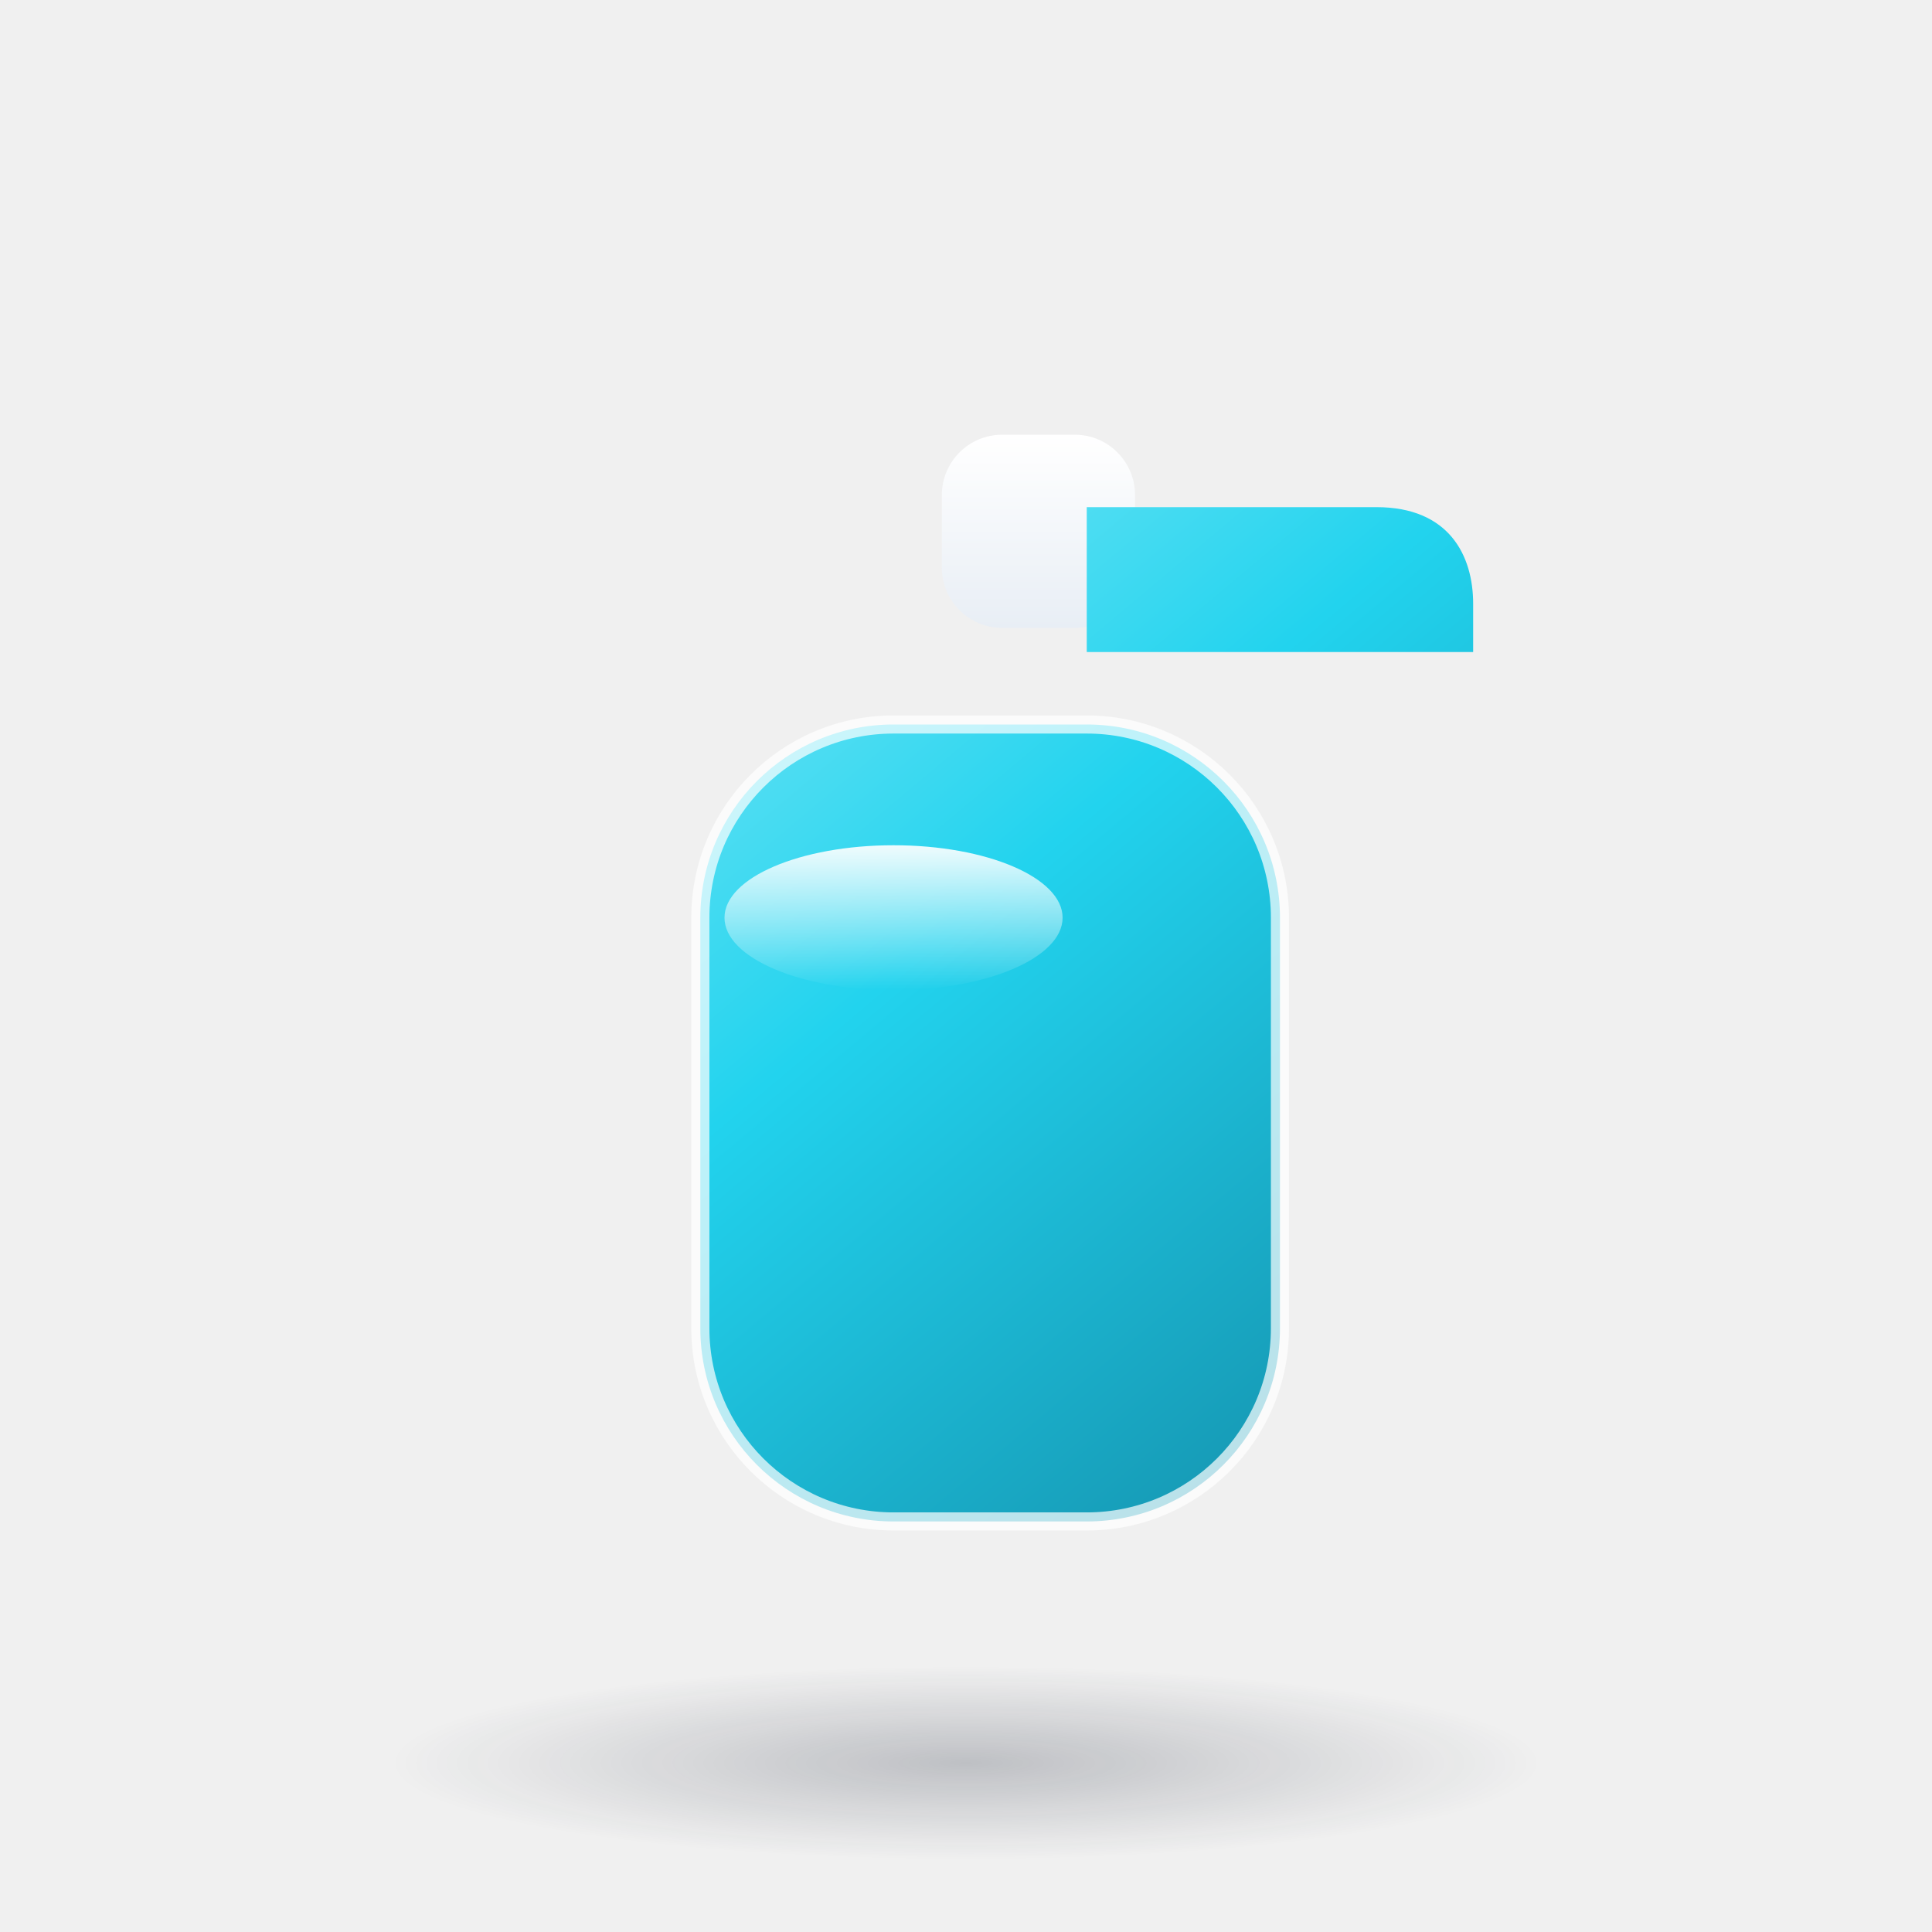
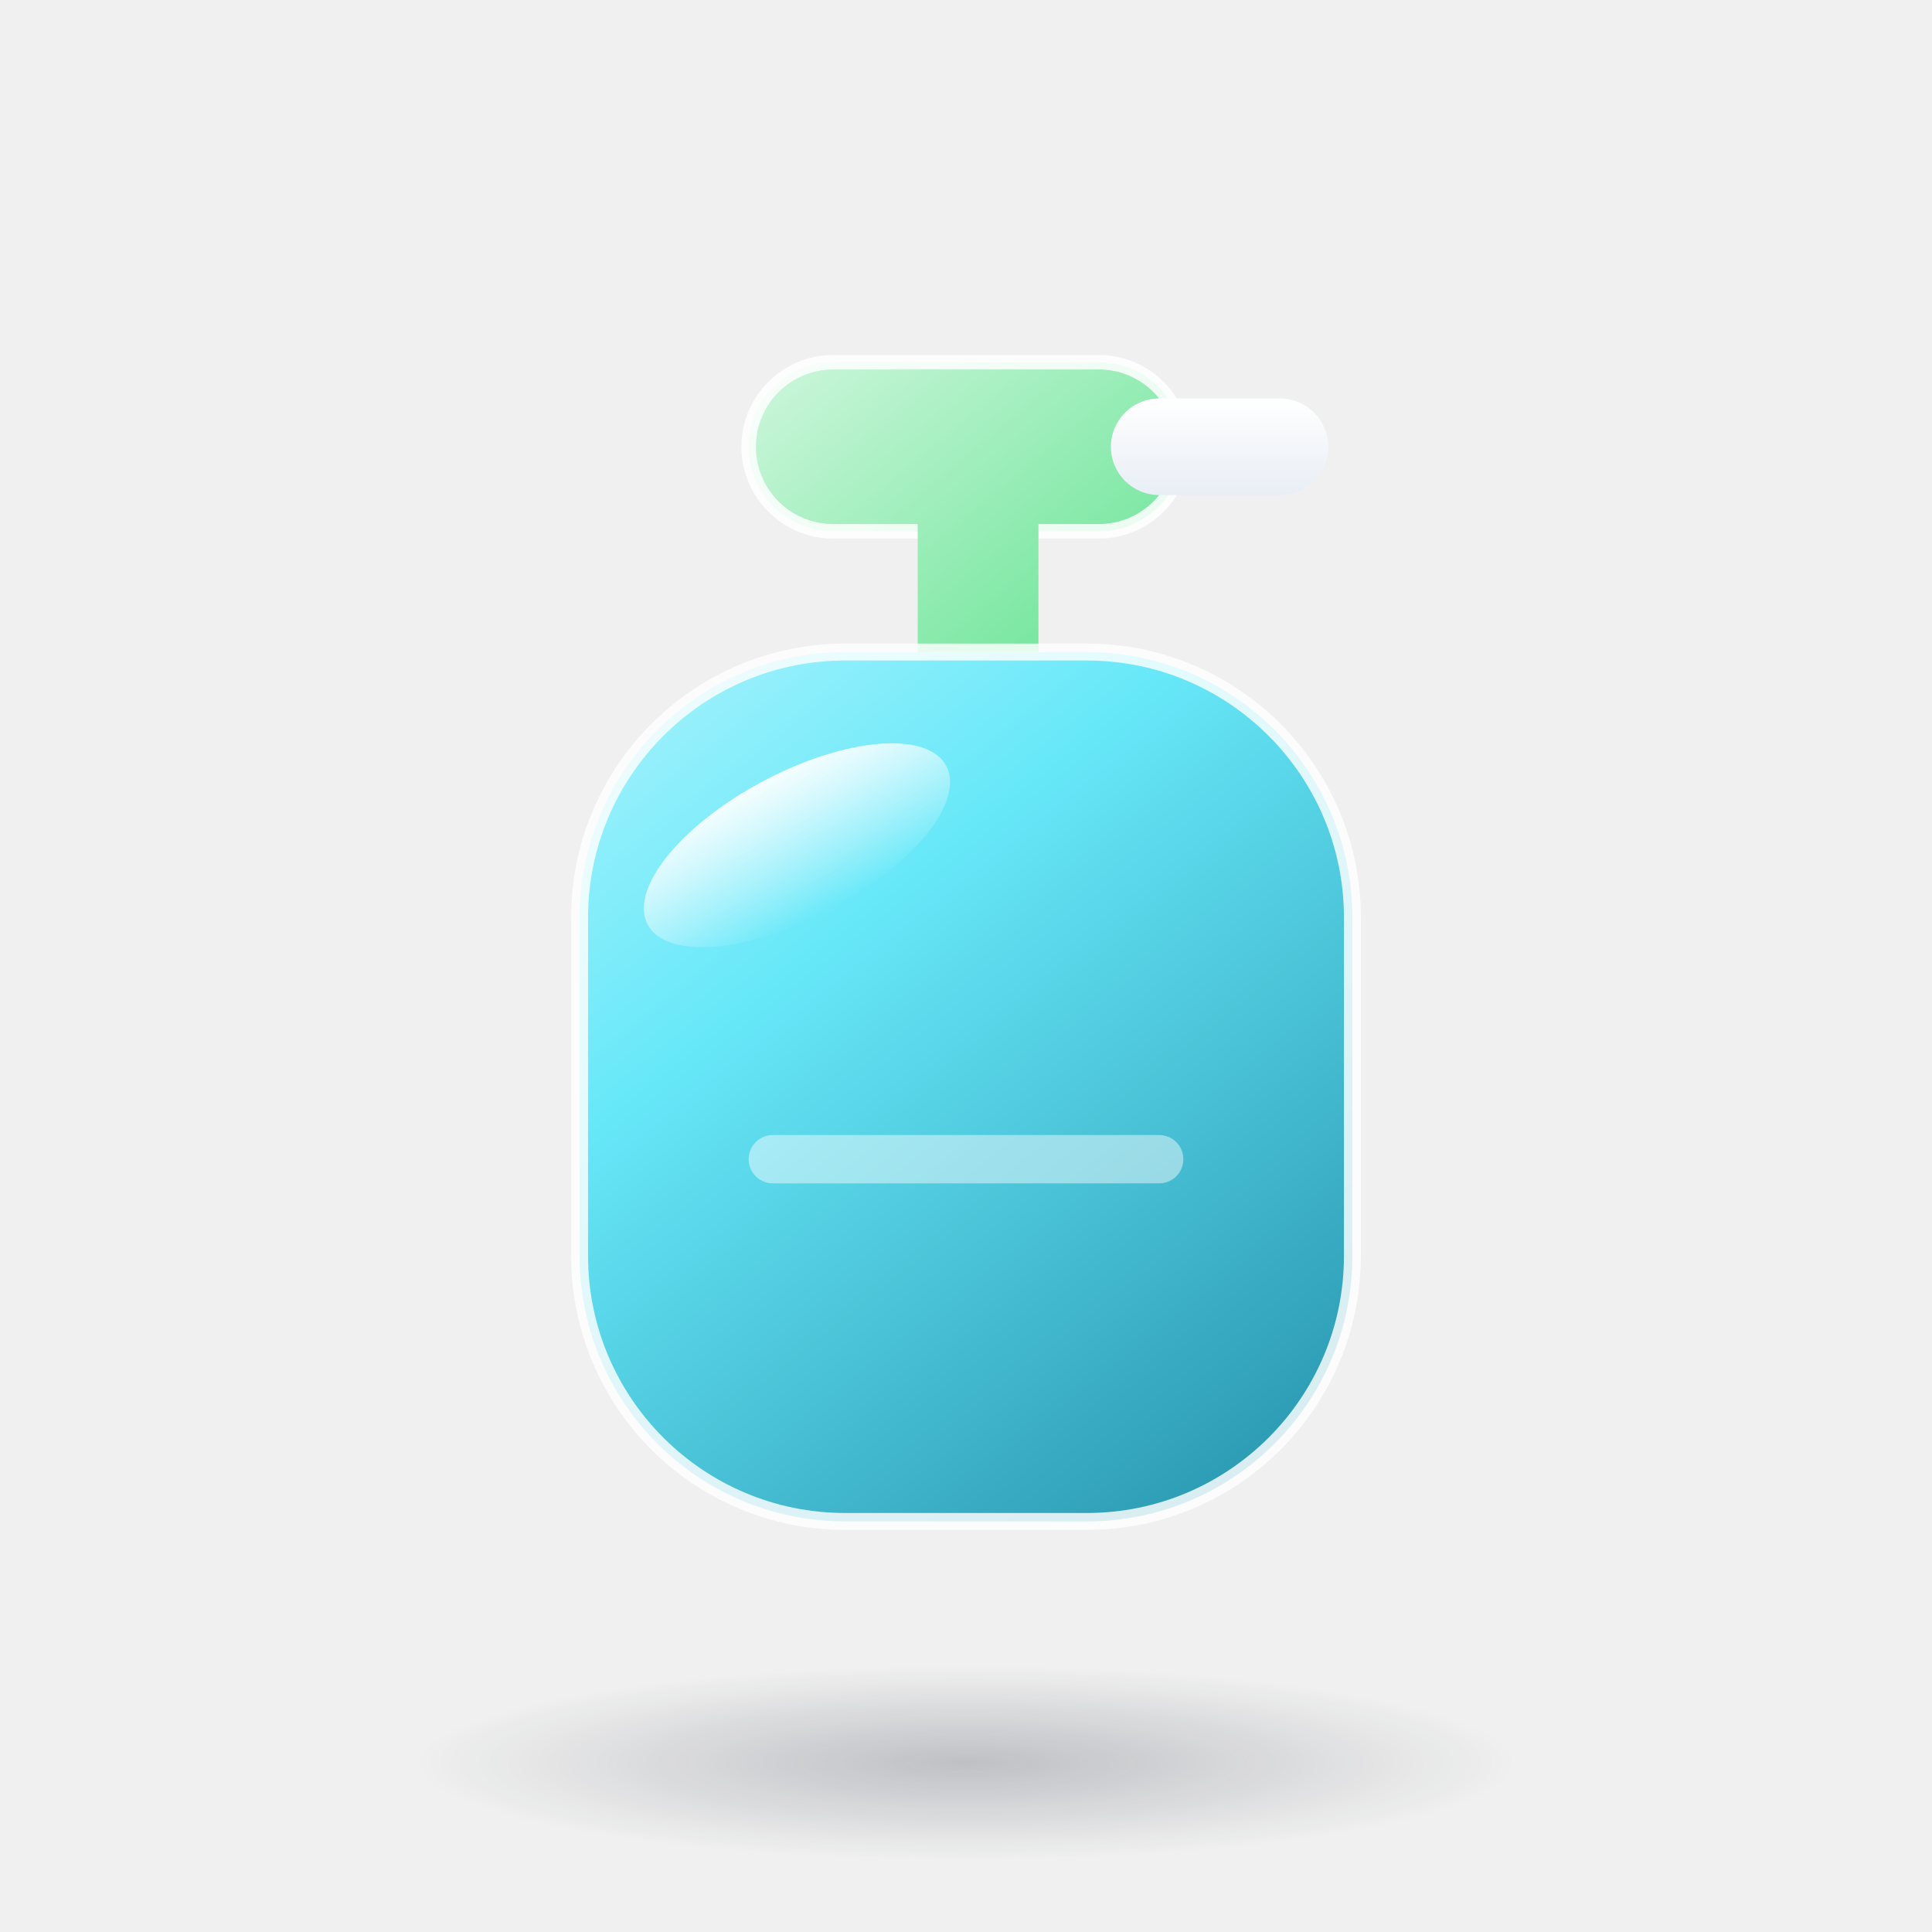
<svg xmlns="http://www.w3.org/2000/svg" viewBox="0 0 160 160" fill="none">
  <defs>
-     <linearGradient id="c" x1="28" y1="18" x2="132" y2="142" gradientUnits="userSpaceOnUse">
-       <stop stop-color="#CFFAFE" />
-       <stop offset=".48" stop-color="#22D3EE" />
+     <linearGradient id="g" x1="36" y1="24" x2="128" y2="140" gradientUnits="userSpaceOnUse">
+       <stop stop-color="#ECFEFF" />
+       <stop offset=".42" stop-color="#67E8F9" />
      <stop offset="1" stop-color="#0E7490" />
    </linearGradient>
-     <linearGradient id="b" x1="0" y1="0" x2="0" y2="1">
+     <linearGradient id="a" x1="44" y1="28" x2="130" y2="132" gradientUnits="userSpaceOnUse">
+       <stop stop-color="#F0FDF4" />
+       <stop offset=".48" stop-color="#4ADE80" />
+       <stop offset="1" stop-color="#166534" />
+     </linearGradient>
+     <linearGradient id="w" x1="0" y1="0" x2="0" y2="1">
+       <stop stop-color="#fff" />
+       <stop offset="1" stop-color="#E8EEF5" />
+     </linearGradient>
+     <linearGradient id="h" x1="0" y1="0" x2="0" y2="1">
      <stop stop-color="#fff" stop-opacity=".92" />
      <stop offset="1" stop-color="#fff" stop-opacity="0" />
    </linearGradient>
    <radialGradient id="s" cx="50%" cy="50%" r="50%">
-       <stop stop-color="#0f172a" stop-opacity=".22" />
-       <stop offset="1" stop-color="#0f172a" stop-opacity="0" />
+       <stop stop-color="#0F172A" stop-opacity=".22" />
+       <stop offset="1" stop-color="#0F172A" stop-opacity="0" />
    </radialGradient>
-     <linearGradient id="w" x1="0" y1="0" x2="0" y2="1">
-       <stop stop-color="#fff" />
-       <stop offset="1" stop-color="#e8eef5" />
-     </linearGradient>
  </defs>
-   <ellipse cx="80" cy="146" rx="48" ry="8" fill="url(#s)" />
-   <rect x="78" y="36" width="16" height="16" rx="5" fill="url(#w)" />
-   <path d="M90 42h24c6 0 8 4 8 8v4H90V42z" fill="url(#c)" />
-   <rect x="58" y="60" width="48" height="66" rx="16" fill="url(#c)" stroke="#fff" stroke-opacity=".7" stroke-width="1.5" />
-   <ellipse cx="74" cy="76" rx="14" ry="6" fill="url(#b)" />
+   <ellipse cx="80" cy="146" rx="46" ry="8" fill="url(#s)" />
+   <rect x="62" y="30" width="36" height="14" rx="7" fill="url(#a)" stroke="#fff" stroke-opacity=".85" stroke-width="1.2" />
+   <rect x="92" y="33" width="18" height="8" rx="4" fill="url(#w)" />
+   <rect x="76" y="42" width="10" height="12" fill="url(#a)" />
+   <rect x="48" y="54" width="64" height="72" rx="22" fill="url(#g)" stroke="#fff" stroke-opacity=".82" stroke-width="1.4" />
+   <ellipse cx="66" cy="70" rx="14" ry="6" fill="url(#h)" transform="rotate(-28 66 70)" />
+   <path d="M64 96h32" stroke="#fff" stroke-opacity=".45" stroke-width="4" stroke-linecap="round" />
</svg>
